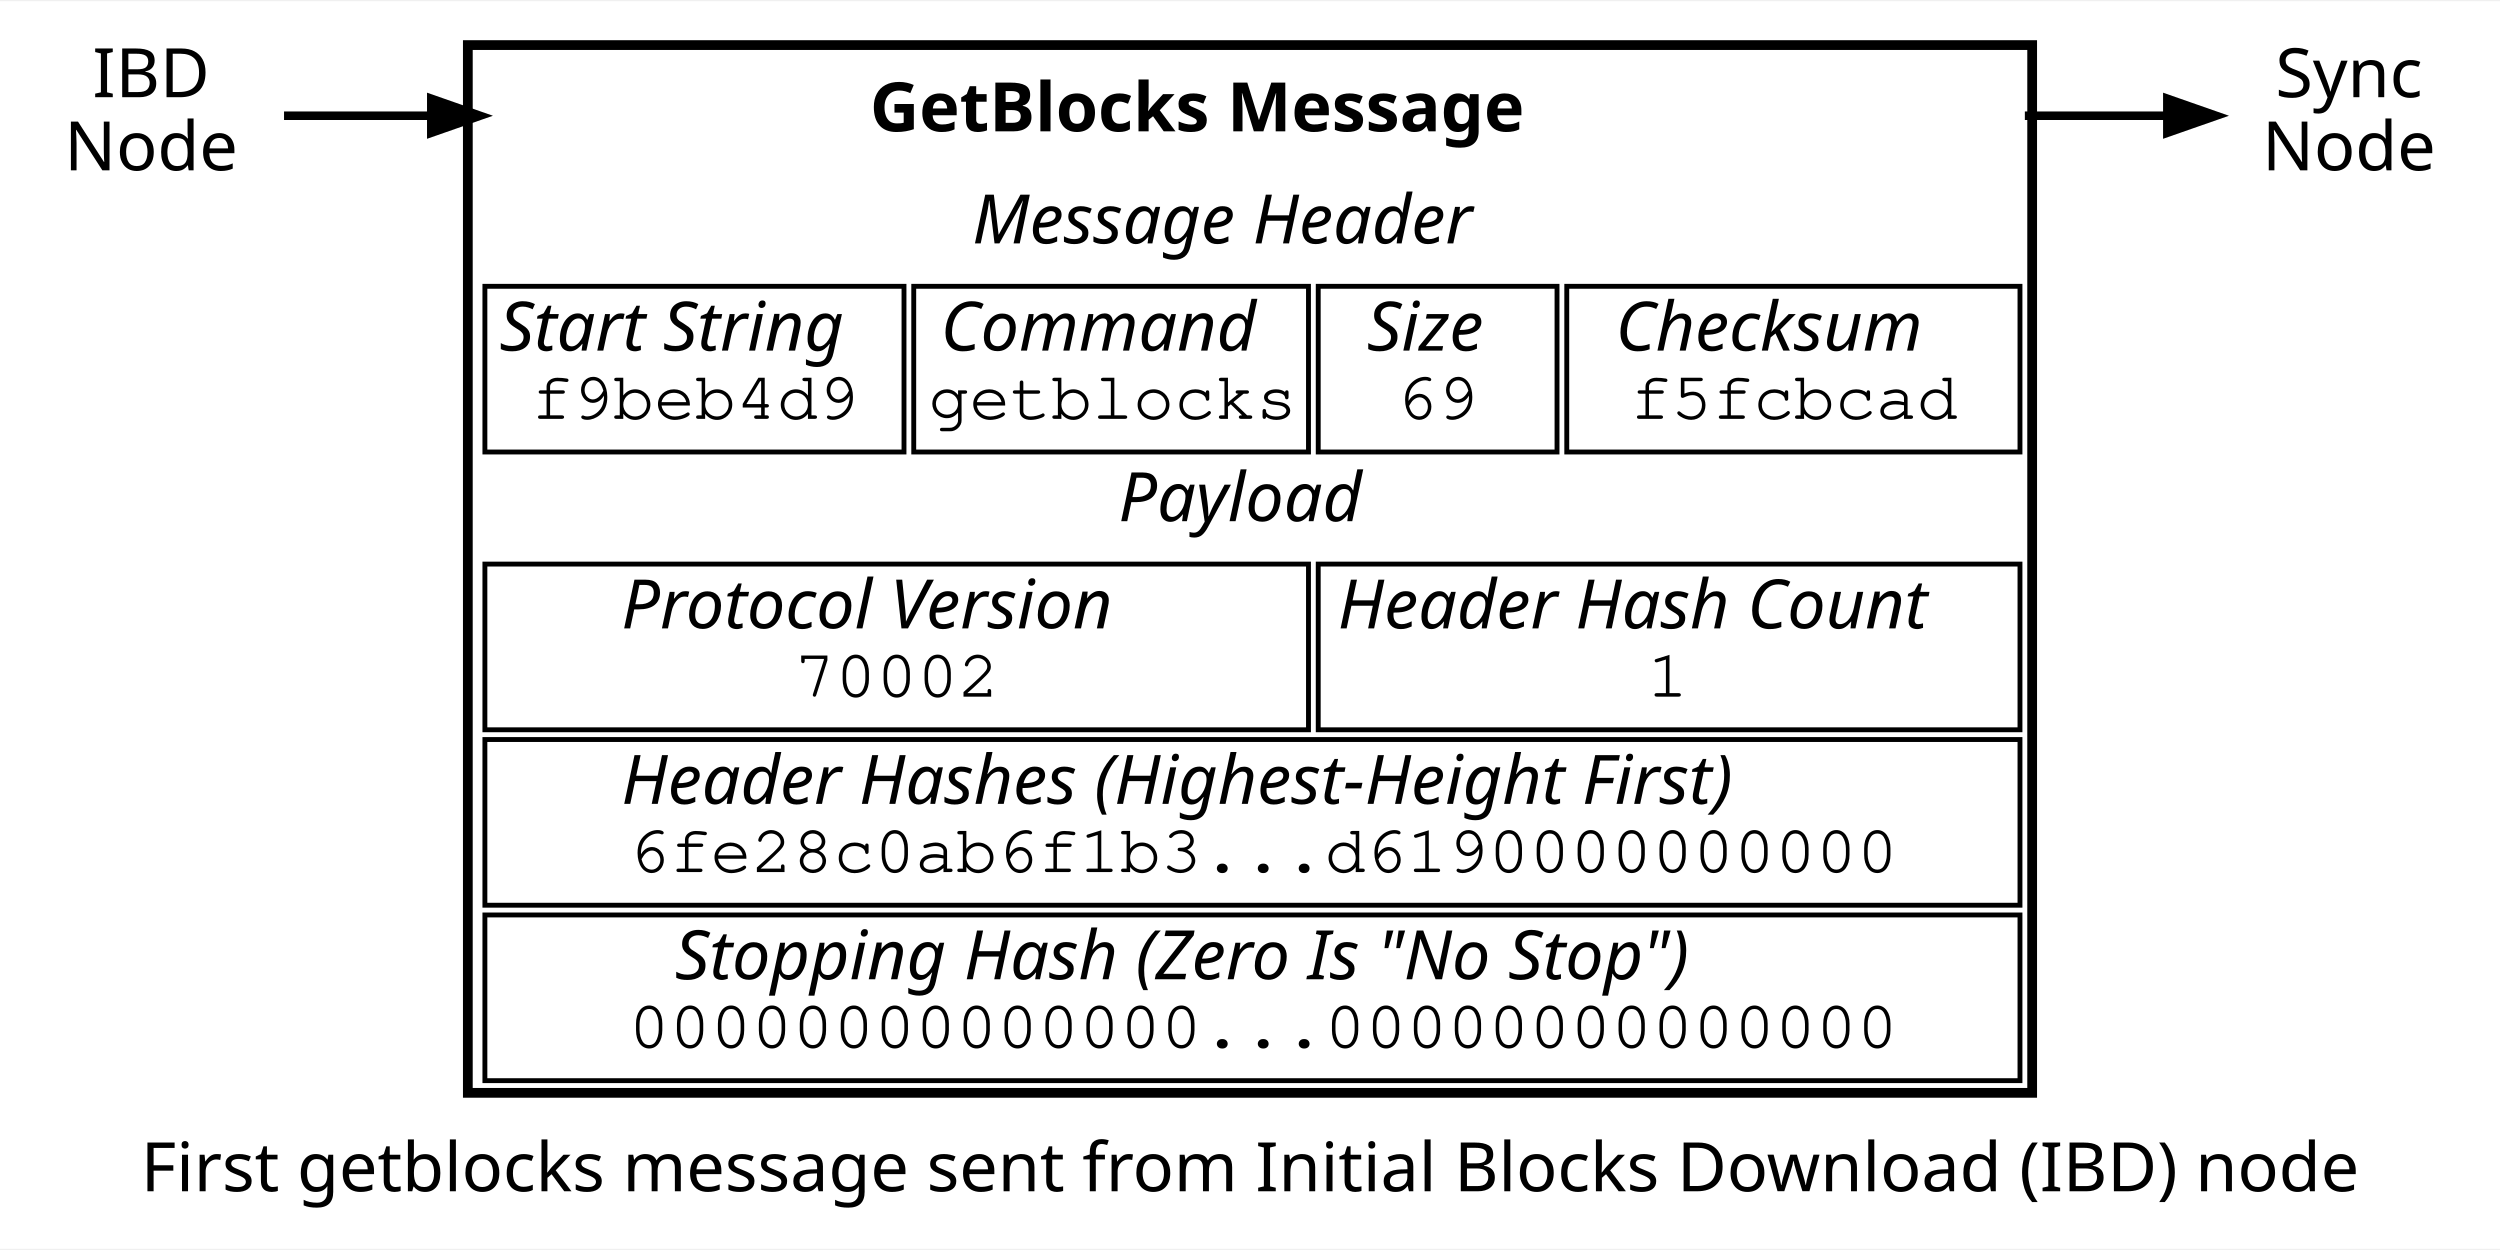
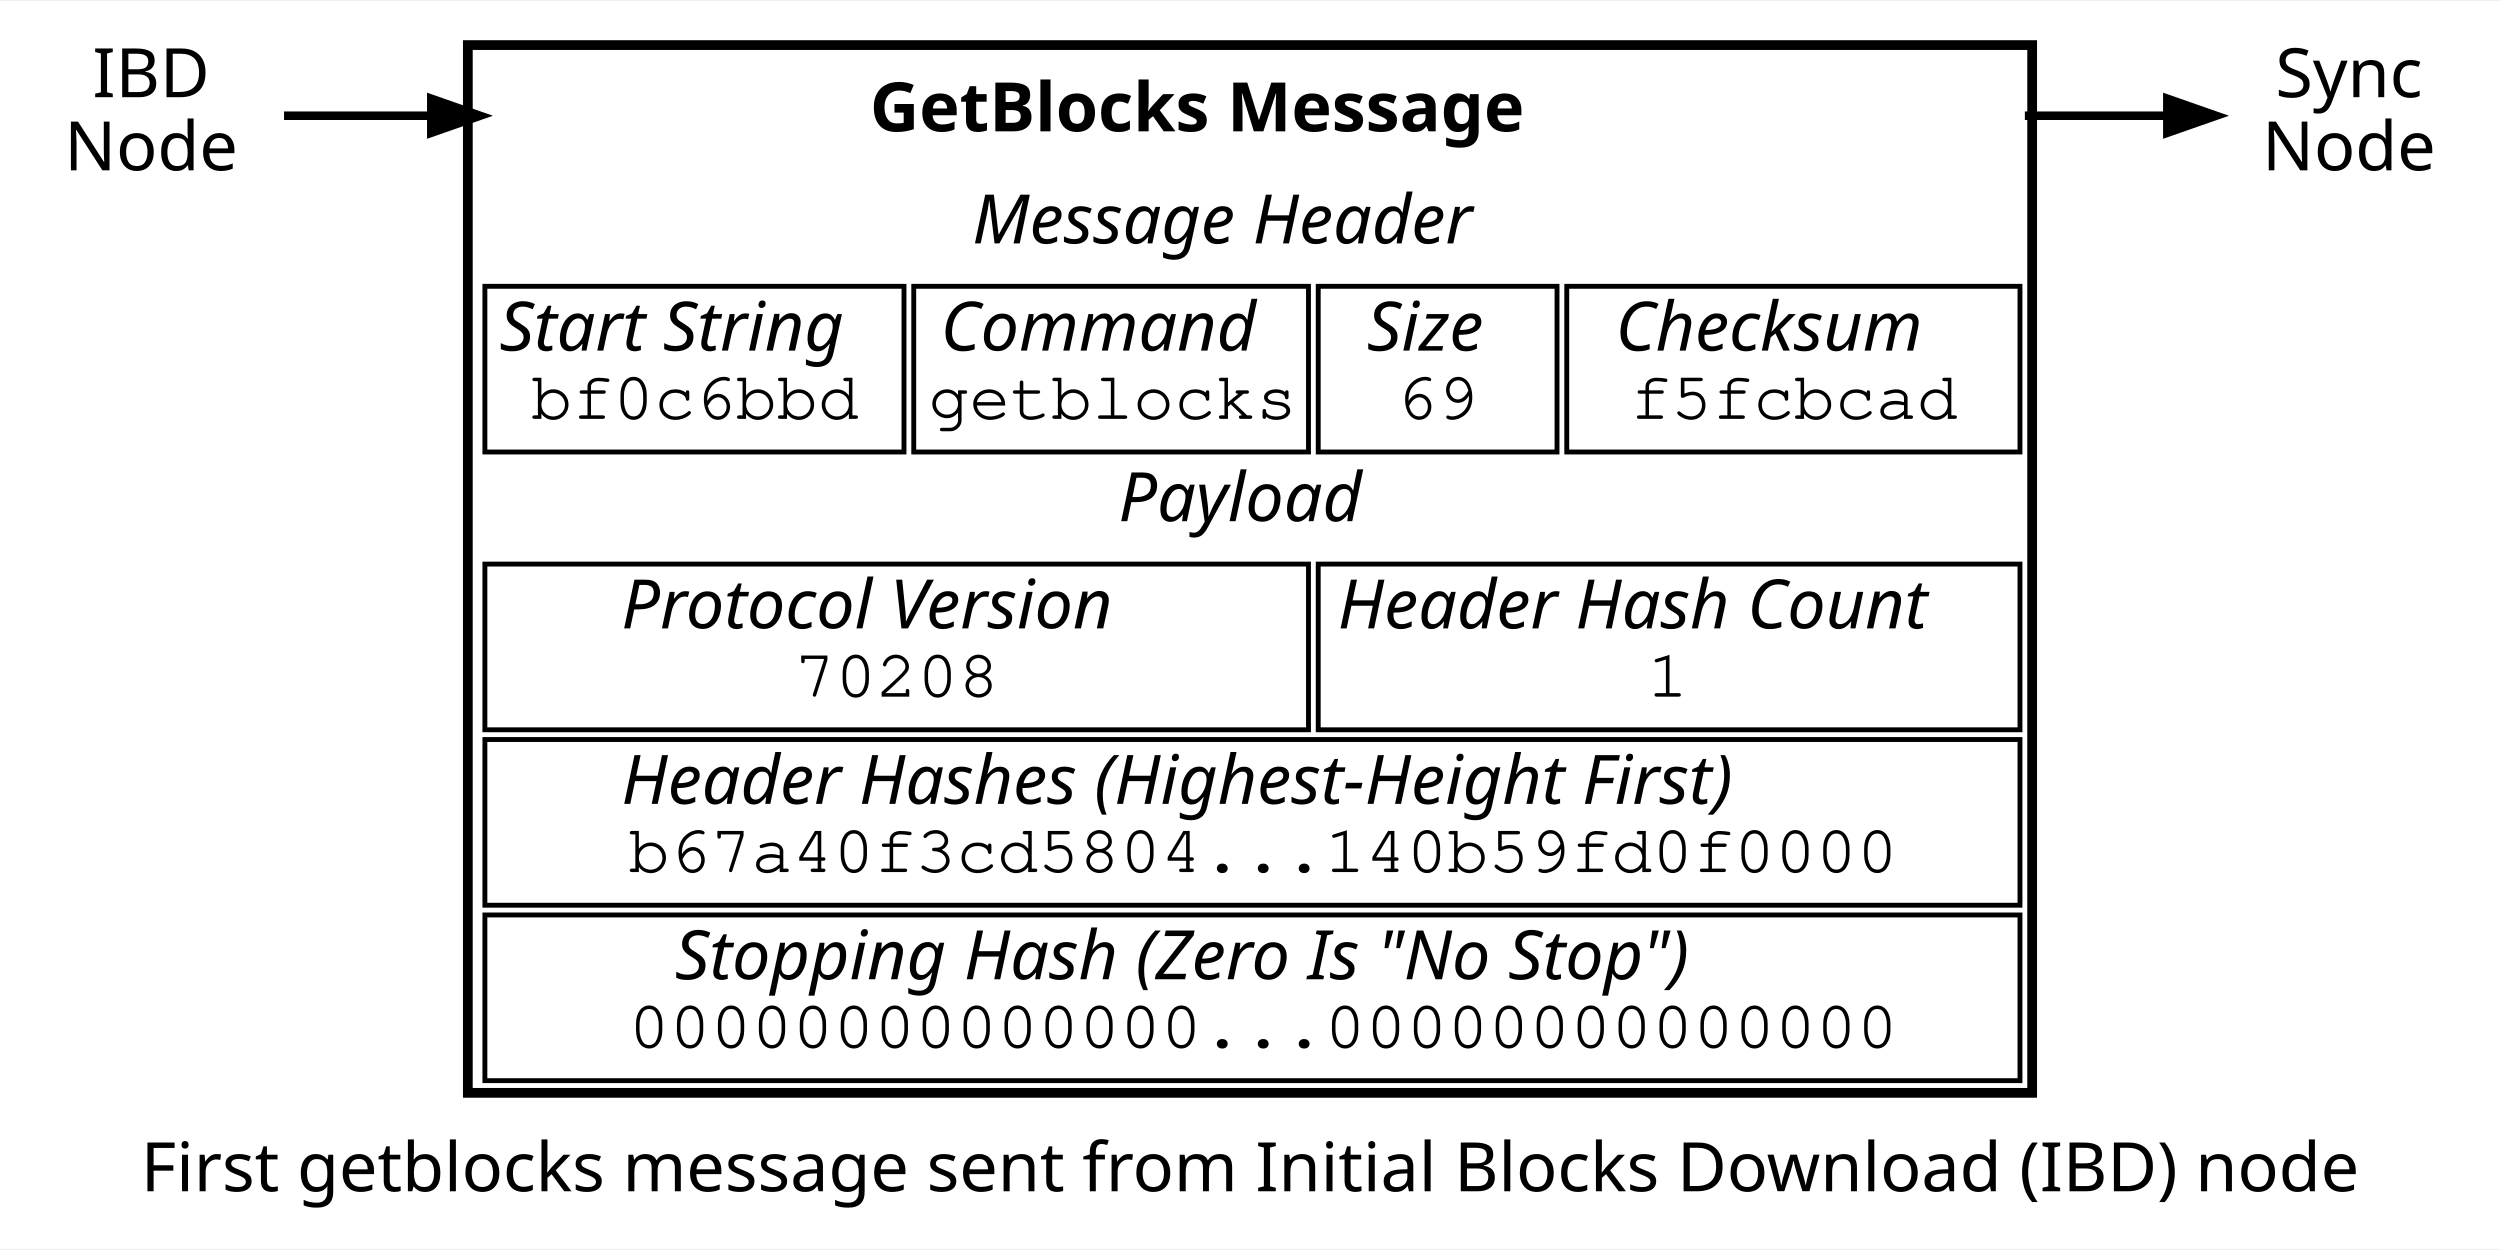
<svg xmlns="http://www.w3.org/2000/svg" width="450pt" height="225pt" viewBox="0.00 0.00 450.00 224.56">
  <g id="graph0" class="graph" transform="scale(0.877193 0.877193) rotate(0) translate(4 252)">
    <polygon fill="white" stroke="none" points="-4,4 -4,-252 509,-252 509,4 -4,4" />
    <text text-anchor="middle" x="252.5" y="-7.8" font-family="Sans" font-size="14.00">First getblocks message sent from Initial Blocks Download (IBD) node</text>
    <g id="node1" class="node">
      <text text-anchor="middle" x="27" y="-232.3" font-family="Sans" font-size="14.00">IBD</text>
      <text text-anchor="middle" x="27" y="-217.3" font-family="Sans" font-size="14.00">Node</text>
    </g>
    <g id="node2" class="node">
      <text text-anchor="start" x="174.5" y="-225.3" font-family="Sans" font-weight="bold" font-size="14.00">GetBlocks Message</text>
      <text text-anchor="start" x="195.5" y="-202.3" font-family="Sans" font-style="italic" font-size="14.00">Message Header</text>
      <polygon fill="none" stroke="black" points="95.5,-159.5 95.5,-193.5 181.5,-193.5 181.5,-159.5 95.5,-159.5" />
      <text text-anchor="start" x="98.5" y="-180.3" font-family="Sans" font-style="italic" font-size="14.00">Start String</text>
-       <text text-anchor="start" x="105" y="-166.3" font-family="Courier,monospace" font-size="14.00">f9beb4d9</text>
+       <text text-anchor="start" x="105" y="-166.3" font-family="Courier,monospace" font-size="14.00">bf0c6bbd</text>
      <polygon fill="none" stroke="black" points="183.5,-159.5 183.5,-193.5 264.5,-193.5 264.5,-159.5 183.5,-159.5" />
      <text text-anchor="start" x="189" y="-180.3" font-family="Sans" font-style="italic" font-size="14.00">Command</text>
      <text text-anchor="start" x="186.5" y="-166.3" font-family="Courier,monospace" font-size="14.00">getblocks</text>
      <polygon fill="none" stroke="black" points="266.5,-159.5 266.5,-193.5 315.5,-193.5 315.5,-159.5 266.5,-159.5" />
      <text text-anchor="start" x="276.5" y="-180.3" font-family="Sans" font-style="italic" font-size="14.00">Size</text>
      <text text-anchor="start" x="282.5" y="-166.3" font-family="Courier,monospace" font-size="14.00">69</text>
      <polygon fill="none" stroke="black" points="317.5,-159.5 317.5,-193.5 410.5,-193.5 410.5,-159.5 317.5,-159.5" />
      <text text-anchor="start" x="327.5" y="-180.3" font-family="Sans" font-style="italic" font-size="14.00">Checksum</text>
      <text text-anchor="start" x="330.5" y="-166.3" font-family="Courier,monospace" font-size="14.00">f5fcbcad</text>
      <text text-anchor="start" x="225.5" y="-145.3" font-family="Sans" font-style="italic" font-size="14.00">Payload</text>
      <polygon fill="none" stroke="black" points="95.5,-102.5 95.5,-136.5 264.5,-136.5 264.5,-102.5 95.5,-102.5" />
      <text text-anchor="start" x="123.5" y="-123.3" font-family="Sans" font-style="italic" font-size="14.00">Protocol Version</text>
-       <text text-anchor="start" x="159" y="-109.3" font-family="Courier,monospace" font-size="14.00">70002</text>
+       <text text-anchor="start" x="159" y="-109.3" font-family="Courier,monospace" font-size="14.00">70208</text>
      <polygon fill="none" stroke="black" points="266.5,-102.5 266.5,-136.5 410.5,-136.5 410.5,-102.5 266.5,-102.5" />
      <text text-anchor="start" x="270.5" y="-123.3" font-family="Sans" font-style="italic" font-size="14.00">Header Hash Count</text>
      <text text-anchor="start" x="334" y="-109.3" font-family="Courier,monospace" font-size="14.00">1</text>
      <polygon fill="none" stroke="black" points="95.5,-66.5 95.5,-100.5 410.5,-100.5 410.5,-66.5 95.5,-66.5" />
      <text text-anchor="start" x="123.5" y="-87.3" font-family="Sans" font-style="italic" font-size="14.00">Header Hashes (Highest-Height First)</text>
-       <text text-anchor="start" x="125" y="-73.3" font-family="Courier,monospace" font-size="14.00">6fe28c0ab6f1b3...d6190000000000</text>
+       <text text-anchor="start" x="125" y="-73.3" font-family="Courier,monospace" font-size="14.00">b67a40f3cd5804...140b59fd0f0000</text>
      <polygon fill="none" stroke="black" points="95.5,-30.5 95.5,-64.5 410.5,-64.5 410.5,-30.5 95.5,-30.5" />
      <text text-anchor="start" x="134.5" y="-51.3" font-family="Sans" font-style="italic" font-size="14.00">Stopping Hash (Zero Is "No Stop")</text>
      <text text-anchor="start" x="125" y="-37.3" font-family="Courier,monospace" font-size="14.00">00000000000000...00000000000000</text>
      <polygon fill="none" stroke="black" stroke-width="2" points="92,-28 92,-243 413,-243 413,-28 92,-28" />
    </g>
    <g id="edge1" class="edge">
      <path fill="none" stroke="black" stroke-width="1.75" d="M54.283,-228.5C64.883,-228.5 76.474,-228.5 84.477,-228.5" />
      <polygon fill="black" stroke="black" stroke-width="1.75" points="84.5,-232 94.5,-228.5 84.5,-225 84.5,-232" />
    </g>
    <g id="node3" class="node">
      <text text-anchor="middle" x="478" y="-232.3" font-family="Sans" font-size="14.00">Sync</text>
      <text text-anchor="middle" x="478" y="-217.3" font-family="Sans" font-size="14.00">Node</text>
    </g>
    <g id="edge2" class="edge">
      <path fill="none" stroke="black" stroke-width="1.75" d="M411.5,-228.5C411.5,-228.5 425.372,-228.5 440.348,-228.5" />
      <polygon fill="black" stroke="black" stroke-width="1.75" points="440.736,-232 450.736,-228.5 440.736,-225 440.736,-232" />
    </g>
  </g>
</svg>
